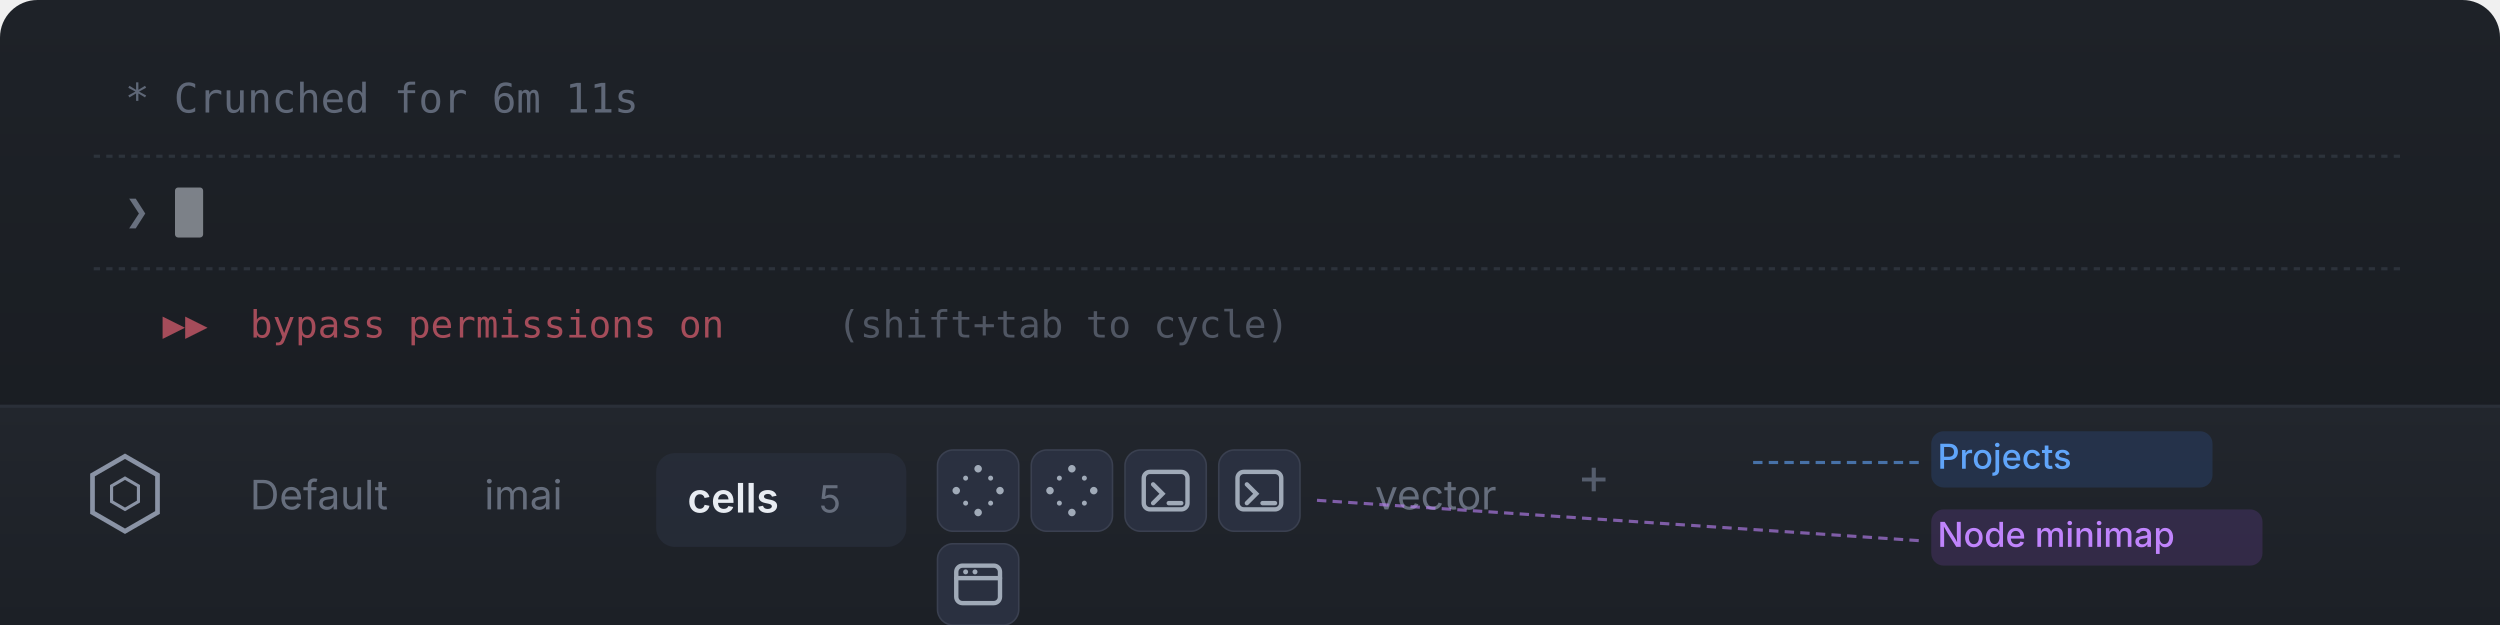
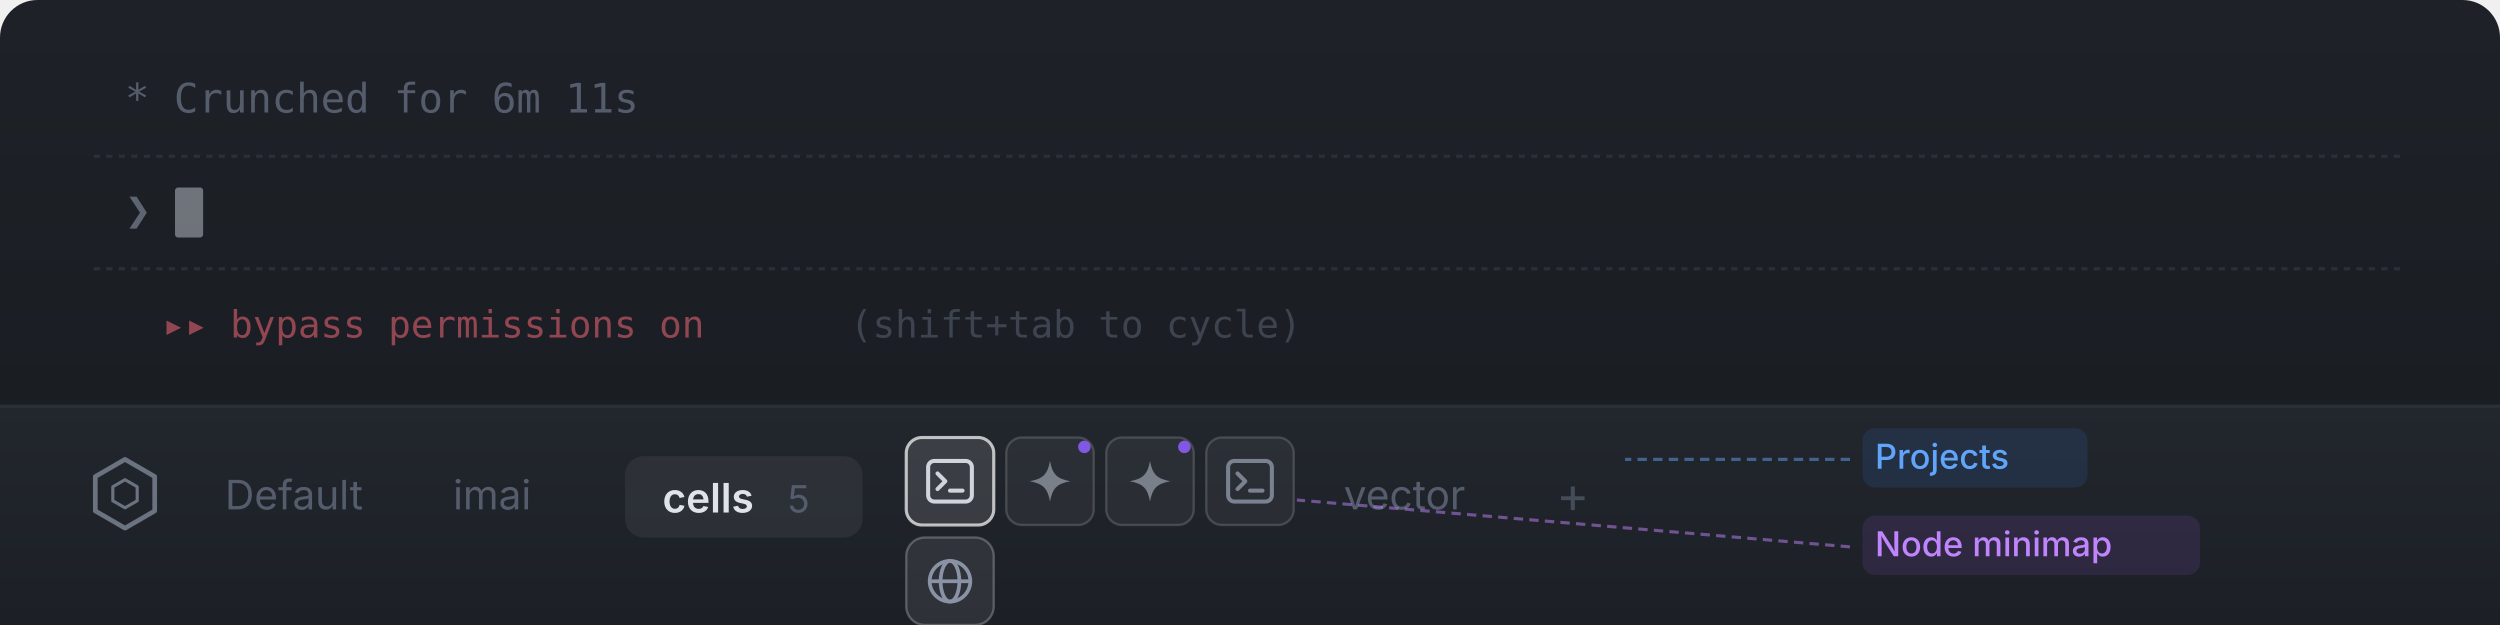
<svg xmlns="http://www.w3.org/2000/svg" viewBox="0 0 800 200" width="800" height="200">
  <defs>
    <linearGradient id="bg" x1="0" y1="0" x2="0" y2="1">
      <stop offset="0%" stop-color="#1e2228" />
      <stop offset="100%" stop-color="#181b20" />
    </linearGradient>
    <linearGradient id="barBg" x1="0" y1="0" x2="0" y2="1">
      <stop offset="0%" stop-color="#22262d" />
      <stop offset="100%" stop-color="#1c2026" />
    </linearGradient>
-     <clipPath id="rounded">
-       <rect x="0" y="0" width="800" height="200" rx="12" />
-     </clipPath>
  </defs>
-   <rect width="800" height="200" rx="12" fill="url(#bg)" clip-path="url(#rounded)" />
-   <g opacity="0.7">
-     <text x="40" y="36" font-family="'SF Mono', 'Menlo', 'Consolas', monospace" font-size="13" fill="#7a8599">*  Crunched for 6m 11s</text>
+   <rect width="800" height="200" rx="12" fill="url(#bg)" />
+   <g opacity="0.6">
+     <text x="40" y="36" font-family="'SF Mono','Menlo','Consolas',monospace" font-size="13" fill="#7a8599">*  Crunched for 6m 11s</text>
    <line x1="30" y1="50" x2="770" y2="50" stroke="#333a45" stroke-width="1" stroke-dasharray="2,2" />
-     <text x="40" y="72" font-family="'SF Mono', 'Menlo', 'Consolas', monospace" font-size="13" fill="#8a93a5">❯</text>
+     <text x="40" y="72" font-family="'SF Mono','Menlo','Consolas',monospace" font-size="14" fill="#8a93a5">❯</text>
    <rect x="56" y="60" width="9" height="16" rx="1" fill="#c8cdd6" opacity="0.8" />
    <line x1="30" y1="86" x2="770" y2="86" stroke="#333a45" stroke-width="1" stroke-dasharray="2,2" />
-     <text x="52" y="108" font-family="'SF Mono', 'Menlo', 'Consolas', monospace" font-size="12" fill="#e06070">▶▶</text>
-     <text x="80" y="108" font-family="'SF Mono', 'Menlo', 'Consolas', monospace" font-size="12" fill="#e06070">bypass permissions on</text>
-     <text x="268" y="108" font-family="'SF Mono', 'Menlo', 'Consolas', monospace" font-size="12" fill="#666e7d">(shift+tab to cycle)</text>
+     <text x="52" y="108" font-family="'SF Mono','Menlo','Consolas',monospace" font-size="12" fill="#e06070">▸▸ bypass permissions on</text>
+     <text x="272" y="108" font-family="'SF Mono','Menlo','Consolas',monospace" font-size="12" fill="#555d6d">(shift+tab to cycle)</text>
  </g>
  <rect x="0" y="130" width="800" height="70" fill="url(#barBg)" />
  <line x1="0" y1="130" x2="800" y2="130" stroke="#2a2f38" stroke-width="1" />
-   <g transform="translate(40, 158)">
-     <polygon points="0,-12 10.4,-6 10.4,6 0,12 -10.4,6 -10.4,-6" fill="none" stroke="#8a93a5" stroke-width="1.5" />
-     <polygon points="0,-5 4.3,-2.5 4.3,2.5 0,5 -4.3,2.5 -4.3,-2.5" fill="none" stroke="#8a93a5" stroke-width="1" />
+   <g transform="translate(40,158)">
+     <polygon points="0,-11 9.5,-5.5 9.5,5.5 0,11 -9.5,5.5 -9.5,-5.5" fill="none" stroke="#6b7280" stroke-width="1.5" stroke-linejoin="round" />
+     <polygon points="0,-4.5 3.9,-2.25 3.9,2.25 0,4.5 -3.9,2.25 -3.9,-2.25" fill="none" stroke="#6b7280" stroke-width="1" stroke-linejoin="round" />
  </g>
-   <text x="80" y="163" font-family="-apple-system, 'SF Pro Text', 'Segoe UI', system-ui, sans-serif" font-size="13" fill="#666e7d">Default</text>
-   <text x="155" y="163" font-family="-apple-system, 'SF Pro Text', 'Segoe UI', system-ui, sans-serif" font-size="13" fill="#666e7d">imai</text>
-   <g>
-     <rect x="210" y="145" width="80" height="30" rx="6" fill="#2a3040" opacity="0.6" />
-     <text x="220" y="164" font-family="-apple-system, 'SF Pro Text', 'Segoe UI', system-ui, sans-serif" font-size="13" font-weight="600" fill="#e8ecf2">cells</text>
-     <text x="262" y="164" font-family="-apple-system, 'SF Pro Text', 'Segoe UI', system-ui, sans-serif" font-size="12" fill="#666e7d">5</text>
-   </g>
-   <g transform="translate(300, 144)">
-     <g transform="translate(0, 0)">
-       <rect width="26" height="26" rx="5" fill="#2a3040" stroke="#3a4050" stroke-width="0.5" />
-       <g transform="translate(13, 13)" fill="#a0aab8">
-         <circle cx="0" cy="-7" r="1.2" />
-         <circle cx="0" cy="7" r="1.2" />
-         <circle cx="-7" cy="0" r="1.2" />
-         <circle cx="7" cy="0" r="1.2" />
-         <circle cx="-4" cy="-4" r="0.8" />
-         <circle cx="4" cy="-4" r="0.8" />
-         <circle cx="-4" cy="4" r="0.8" />
-         <circle cx="4" cy="4" r="0.8" />
+   <text x="72" y="163" font-family="-apple-system,'SF Pro Text','Segoe UI',system-ui,sans-serif" font-size="13" fill="#555d6d">Default</text>
+   <text x="145" y="163" font-family="-apple-system,'SF Pro Text','Segoe UI',system-ui,sans-serif" font-size="13" fill="#555d6d">imai</text>
+   <rect x="200" y="146" width="76" height="26" rx="6" fill="#ffffff" fill-opacity="0.06" />
+   <text x="212" y="164" font-family="-apple-system,'SF Pro Text','Segoe UI',system-ui,sans-serif" font-size="13" font-weight="600" fill="#e0e4ea">cells</text>
+   <text x="252" y="164" font-family="-apple-system,'SF Pro Text','Segoe UI',system-ui,sans-serif" font-size="12" fill="#555d6d">5</text>
+   <g transform="translate(290,140)">
+     <g transform="translate(0,0)">
+       <rect width="28" height="28" rx="5" fill="#ffffff" fill-opacity="0.12" stroke="#ffffff" stroke-opacity="0.7" stroke-width="1" />
+       <g transform="translate(14,14)" stroke="#d0d4dc" stroke-width="1.3" fill="none" stroke-linecap="round" stroke-linejoin="round">
+         <rect x="-7" y="-6.5" width="14" height="13" rx="2" />
+         <polyline points="-4,-2.5 -1.5,0 -4,2.5" />
+         <line x1="0" y1="3" x2="4" y2="3" />
      </g>
    </g>
-     <g transform="translate(30, 0)">
-       <rect width="26" height="26" rx="5" fill="#2a3040" stroke="#3a4050" stroke-width="0.5" />
-       <g transform="translate(13, 13)" fill="#a0aab8">
-         <circle cx="0" cy="-7" r="1.2" />
-         <circle cx="0" cy="7" r="1.2" />
-         <circle cx="-7" cy="0" r="1.2" />
-         <circle cx="7" cy="0" r="1.2" />
-         <circle cx="-4" cy="-4" r="0.8" />
-         <circle cx="4" cy="-4" r="0.8" />
-         <circle cx="-4" cy="4" r="0.8" />
-         <circle cx="4" cy="4" r="0.8" />
+     <g transform="translate(32,0)">
+       <rect width="28" height="28" rx="5" fill="#ffffff" fill-opacity="0.05" stroke="#ffffff" stroke-opacity="0.16" stroke-width="0.75" />
+       <g transform="translate(14,14)" fill="#9ca3af">
+         <path d="M0-6.5 C0.8-2.2 2.2-0.8 6.5 0 2.2 0.8 0.8 2.2 0 6.5 -0.8 2.2-2.2 0.8-6.5 0-2.2-0.8-0.8-2.2 0-6.5Z" fill-opacity="0.7" />
+       </g>
+       <circle cx="25" cy="3" r="2" fill="#8b5cf6" opacity="0.9" />
+     </g>
+     <g transform="translate(64,0)">
+       <rect width="28" height="28" rx="5" fill="#ffffff" fill-opacity="0.05" stroke="#ffffff" stroke-opacity="0.16" stroke-width="0.75" />
+       <g transform="translate(14,14)" fill="#9ca3af">
+         <path d="M0-6.5 C0.8-2.2 2.2-0.8 6.5 0 2.2 0.8 0.8 2.2 0 6.5 -0.8 2.2-2.2 0.8-6.5 0-2.2-0.8-0.8-2.2 0-6.5Z" fill-opacity="0.7" />
+       </g>
+       <circle cx="25" cy="3" r="2" fill="#8b5cf6" opacity="0.9" />
+     </g>
+     <g transform="translate(96,0)">
+       <rect width="28" height="28" rx="5" fill="#ffffff" fill-opacity="0.05" stroke="#ffffff" stroke-opacity="0.16" stroke-width="0.75" />
+       <g transform="translate(14,14)" stroke="#7a8290" stroke-width="1.3" fill="none" stroke-linecap="round" stroke-linejoin="round">
+         <rect x="-7" y="-6.5" width="14" height="13" rx="2" />
+         <polyline points="-4,-2.5 -1.5,0 -4,2.5" />
+         <line x1="0" y1="3" x2="4" y2="3" />
      </g>
    </g>
-     <g transform="translate(60, 0)">
-       <rect width="26" height="26" rx="5" fill="#2a3040" stroke="#3a4050" stroke-width="0.5" />
-       <g transform="translate(13, 13)" stroke="#a0aab8" stroke-width="1.4" fill="none" stroke-linecap="round">
-         <rect x="-7" y="-6" width="14" height="12" rx="2" />
-         <polyline points="-4,-2 -1,1 -4,4" />
-         <line x1="1" y1="4" x2="5" y2="4" />
-       </g>
-     </g>
-     <g transform="translate(90, 0)">
-       <rect width="26" height="26" rx="5" fill="#2a3040" stroke="#3a4050" stroke-width="0.5" />
-       <g transform="translate(13, 13)" stroke="#a0aab8" stroke-width="1.4" fill="none" stroke-linecap="round">
-         <rect x="-7" y="-6" width="14" height="12" rx="2" />
-         <polyline points="-4,-2 -1,1 -4,4" />
-         <line x1="1" y1="4" x2="5" y2="4" />
-       </g>
-     </g>
-     <g transform="translate(0, 30)">
-       <rect width="26" height="26" rx="5" fill="#2a3040" stroke="#3a4050" stroke-width="0.5" />
-       <g transform="translate(13, 13)" stroke="#a0aab8" stroke-width="1.4" fill="none" stroke-linecap="round">
-         <rect x="-7" y="-6" width="14" height="12" rx="2" />
-         <line x1="-7" y1="-2" x2="7" y2="-2" />
-         <circle cx="-4" cy="-4" r="0.8" fill="#a0aab8" stroke="none" />
-         <circle cx="-1" cy="-4" r="0.8" fill="#a0aab8" stroke="none" />
+     <g transform="translate(0,32)">
+       <rect width="28" height="28" rx="6" fill="#ffffff" fill-opacity="0.08" stroke="#ffffff" stroke-opacity="0.24" stroke-width="0.75" />
+       <g transform="translate(14,14)" stroke="#8a93a5" stroke-width="1.2" fill="none">
+         <circle cx="0" cy="0" r="6.5" />
+         <ellipse cx="0" cy="0" rx="3" ry="6.5" />
+         <line x1="-6.5" y1="0" x2="6.5" y2="0" />
      </g>
    </g>
  </g>
-   <text x="440" y="163" font-family="-apple-system, 'SF Pro Text', 'Segoe UI', system-ui, sans-serif" font-size="13" fill="#666e7d">vector</text>
-   <g transform="translate(510, 158)">
-     <text font-family="-apple-system, 'SF Pro Text', 'Segoe UI', system-ui, sans-serif" font-size="16" fill="#555d6d" text-anchor="middle">+</text>
-   </g>
-   <g font-family="-apple-system, 'SF Pro Text', 'Segoe UI', system-ui, sans-serif" font-size="11">
-     <g transform="translate(620, 150)">
-       <rect x="-2" y="-12" width="90" height="18" rx="4" fill="#3b82f6" opacity="0.15" />
-       <text fill="#60a5fa" font-weight="500">Projects</text>
-       <line x1="-6" y1="-2" x2="-60" y2="-2" stroke="#60a5fa" stroke-width="1" opacity="0.6" stroke-dasharray="3,2" />
+   <text x="430" y="163" font-family="-apple-system,'SF Pro Text','Segoe UI',system-ui,sans-serif" font-size="13" fill="#555d6d">vector</text>
+   <text x="498" y="164" font-family="-apple-system,'SF Pro Text','Segoe UI',system-ui,sans-serif" font-size="16" fill="#444c58">+</text>
+   <g font-family="-apple-system,'SF Pro Text','Segoe UI',system-ui,sans-serif" font-size="11" font-weight="500">
+     <g transform="translate(600,150)">
+       <rect x="-4" y="-13" width="72" height="19" rx="4" fill="#3b82f6" fill-opacity="0.12" />
+       <text fill="#60a5fa">Projects</text>
+       <line x1="-8" y1="-3" x2="-80" y2="-3" stroke="#60a5fa" stroke-width="1" stroke-opacity="0.5" stroke-dasharray="3,2" />
    </g>
-     <g transform="translate(620, 175)">
-       <rect x="-2" y="-12" width="106" height="18" rx="4" fill="#a855f7" opacity="0.15" />
-       <text fill="#c084fc" font-weight="500">Node minimap</text>
-       <line x1="-6" y1="-2" x2="-200" y2="-15" stroke="#c084fc" stroke-width="1" opacity="0.6" stroke-dasharray="3,2" />
+     <g transform="translate(600,178)">
+       <rect x="-4" y="-13" width="108" height="19" rx="4" fill="#a855f7" fill-opacity="0.12" />
+       <text fill="#c084fc">Node minimap</text>
+       <line x1="-8" y1="-3" x2="-185" y2="-18" stroke="#c084fc" stroke-width="1" stroke-opacity="0.5" stroke-dasharray="3,2" />
    </g>
  </g>
</svg>
